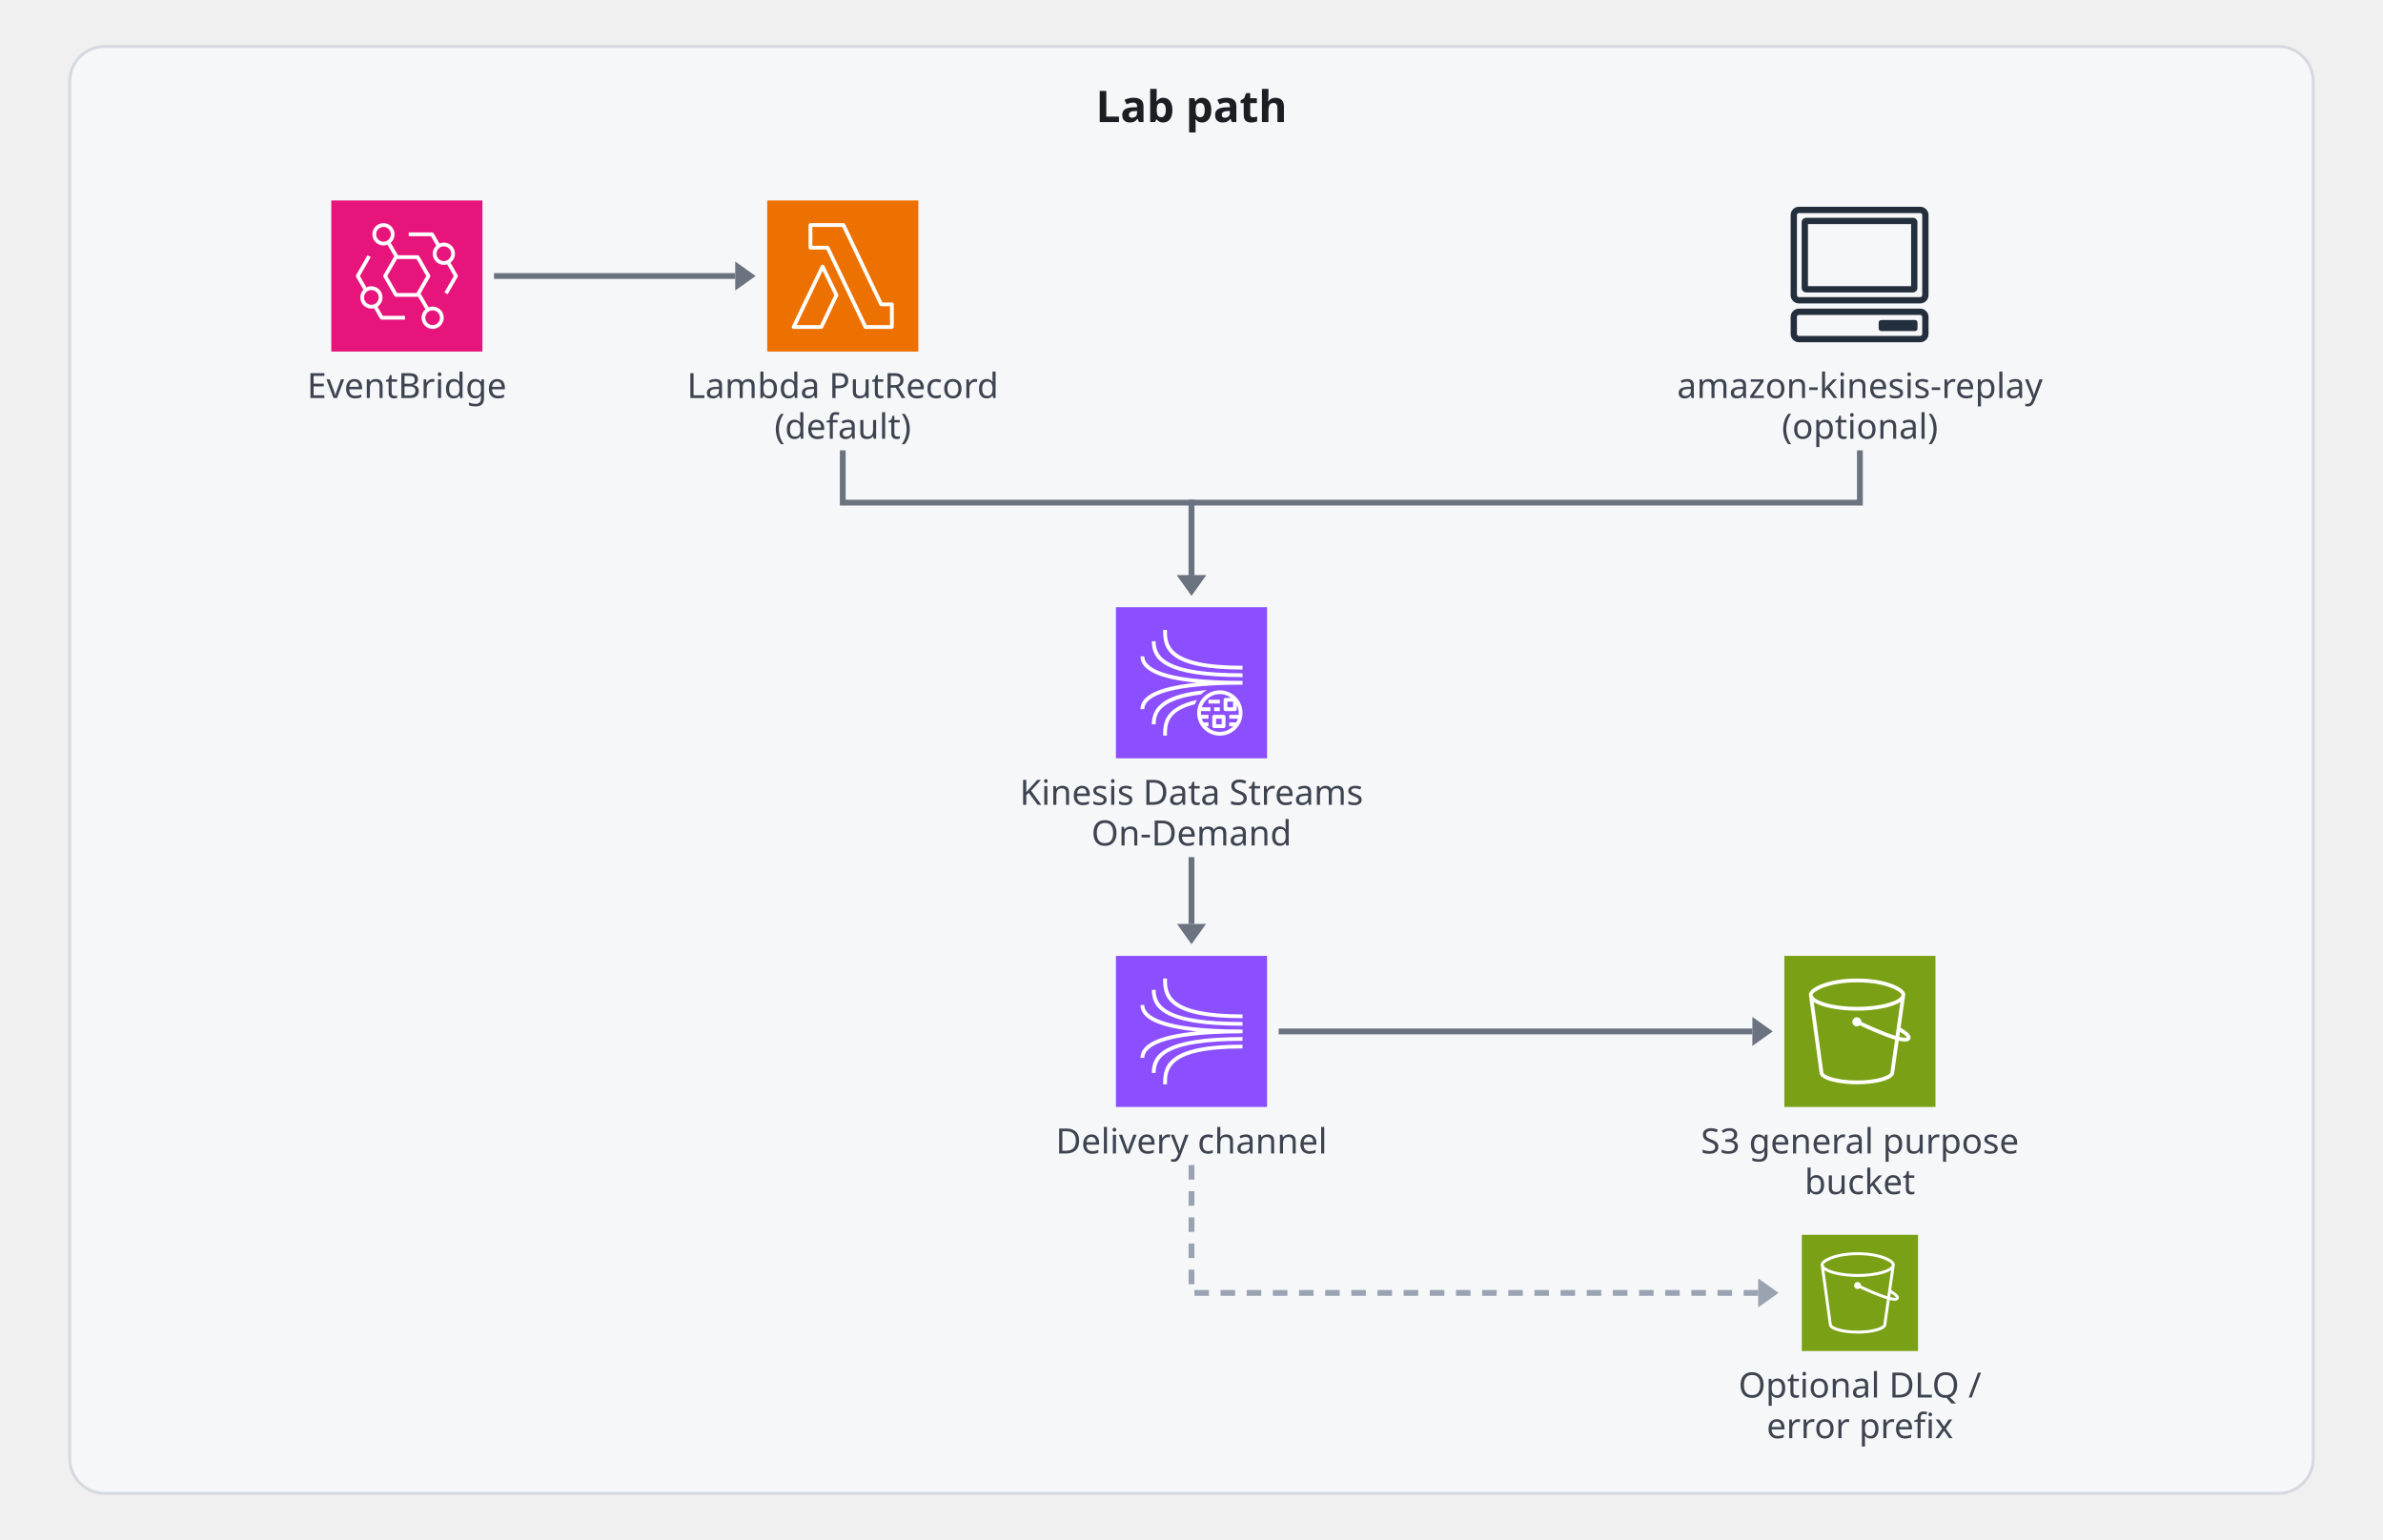
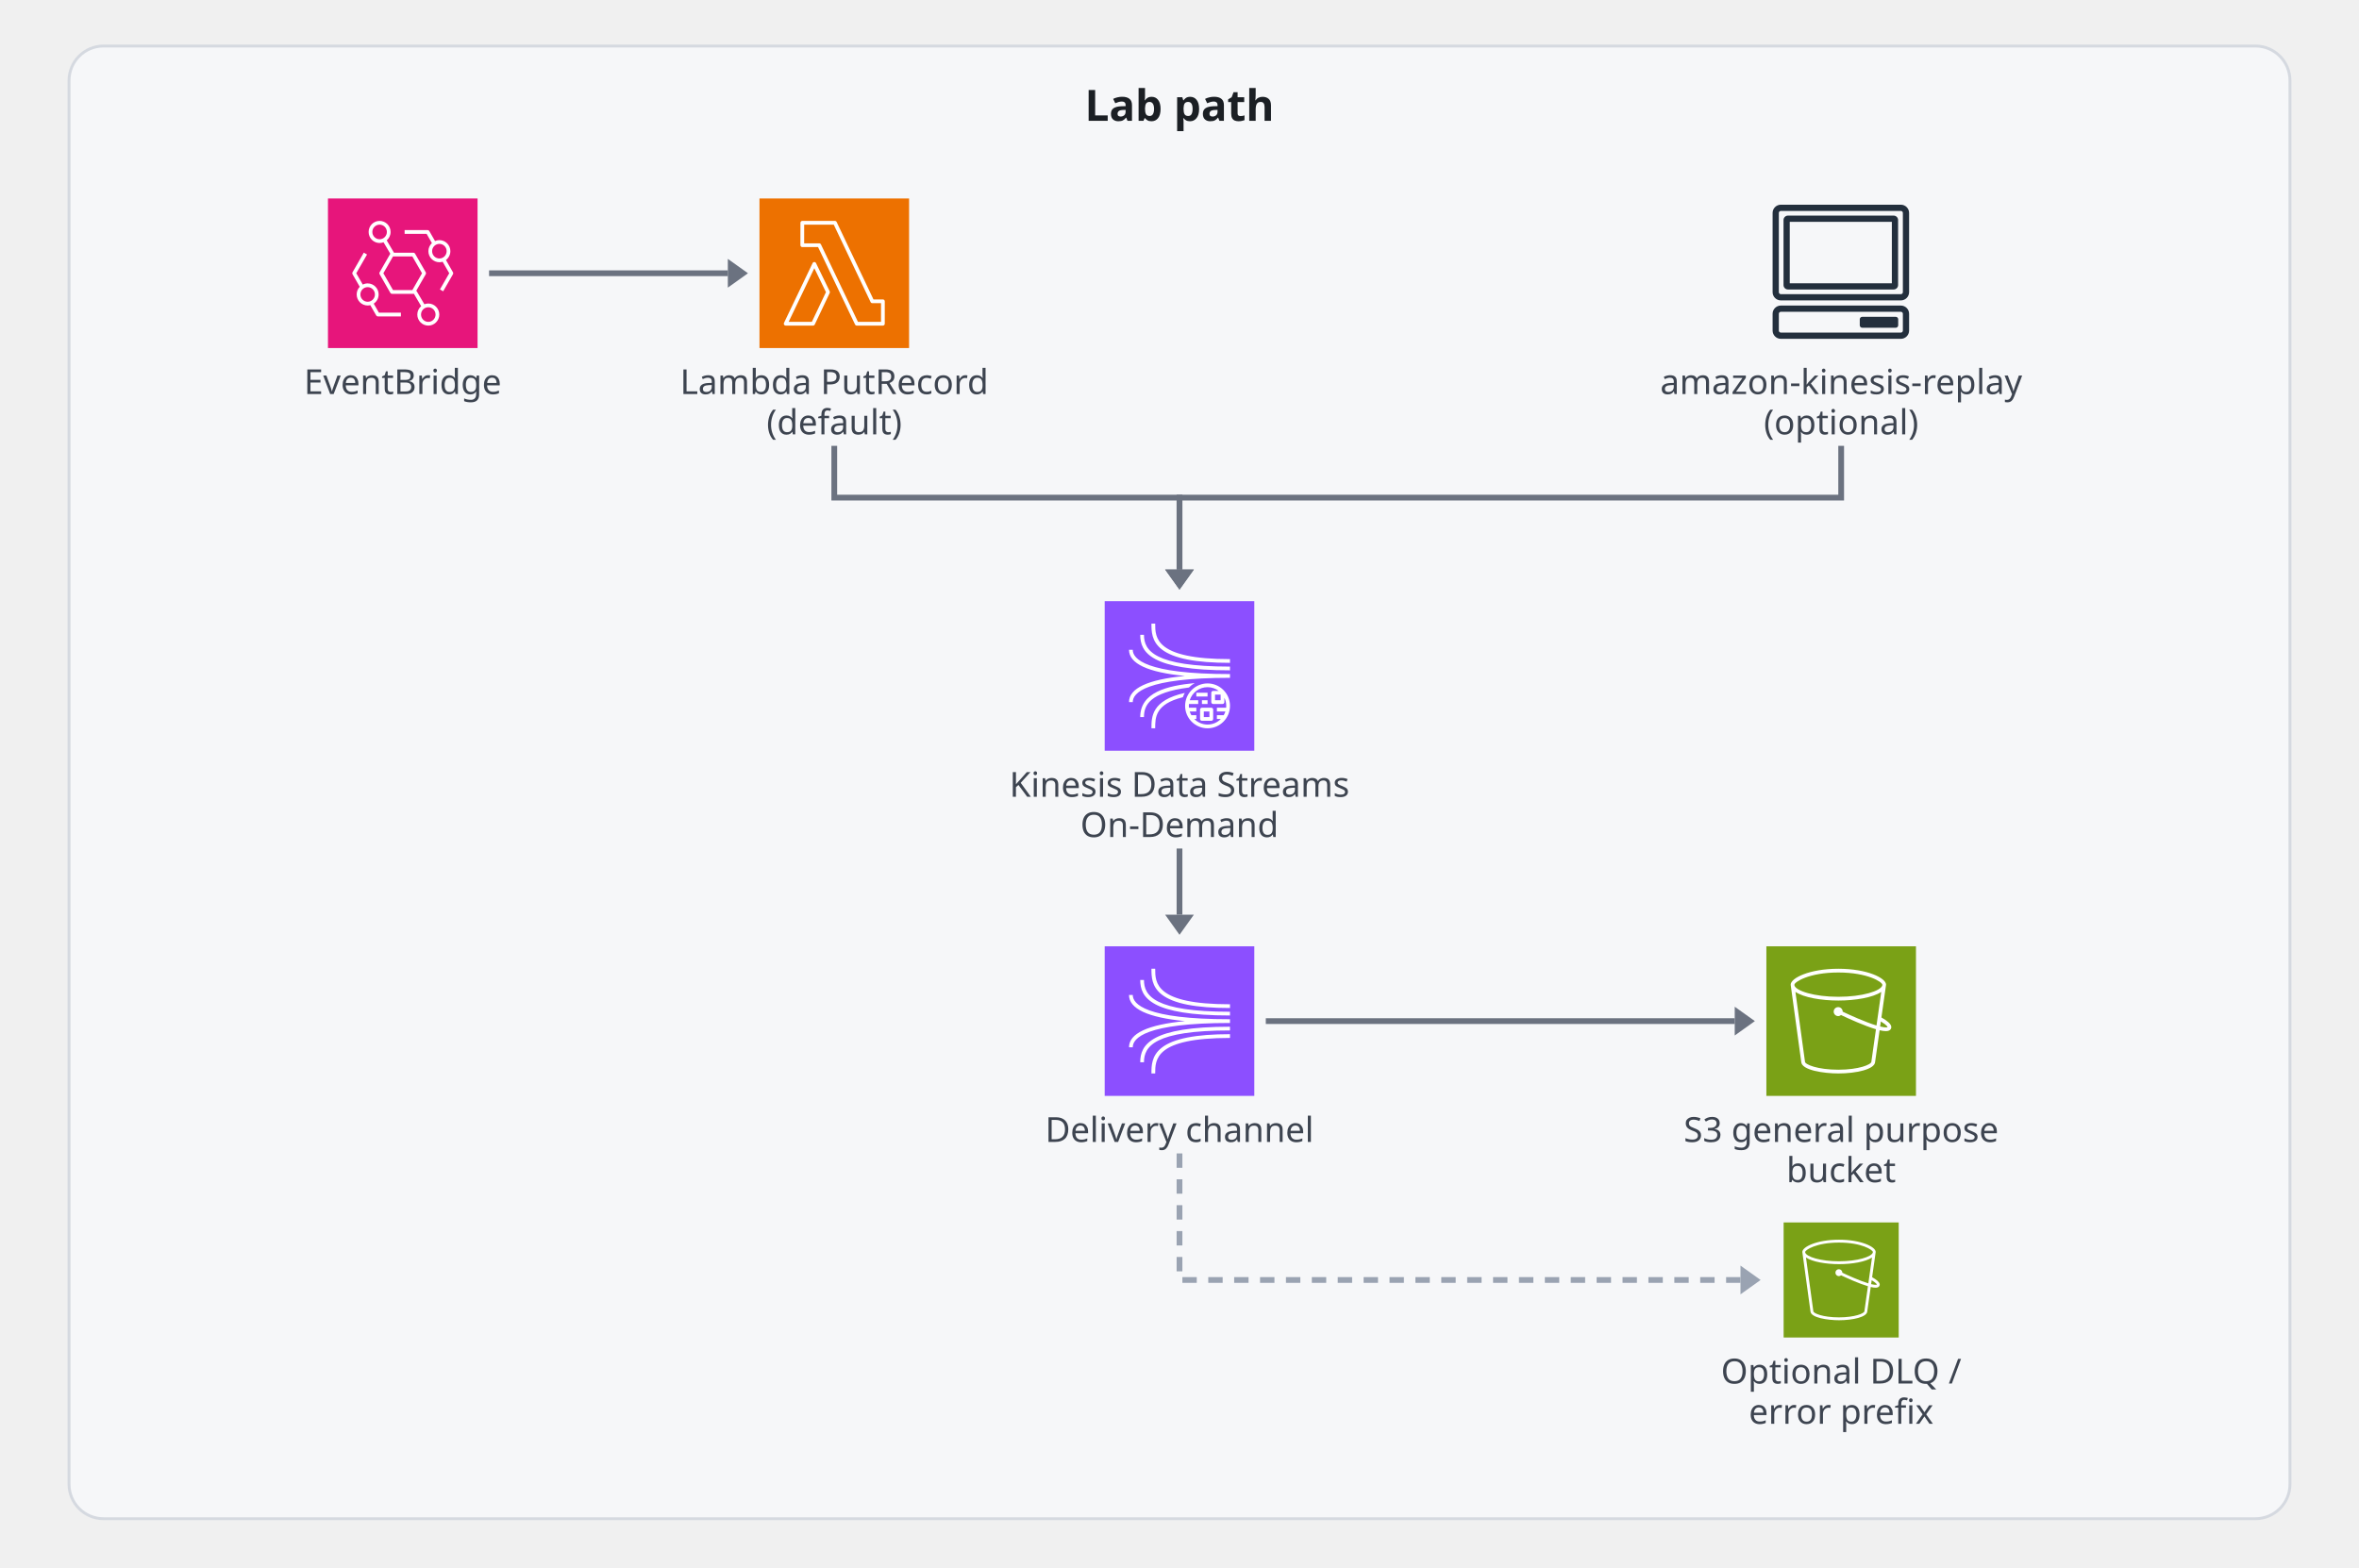
- <svg xmlns="http://www.w3.org/2000/svg" width="820" height="530" viewBox="0 0 820 530" role="img" aria-labelledby="title desc">
+ <svg xmlns="http://www.w3.org/2000/svg" width="820" height="545" viewBox="0 0 820 545" role="img" aria-labelledby="title desc">
  <style>
    .diagram-label { fill: #3d4450; }
    .diagram-caption { fill: #5b6472; font-style: italic; }
    .diagram-title { fill: #1b1f24; font-weight: 700; }
    .diagram-edge { stroke: #6b7280; fill: none; }
    .diagram-edge-fill { fill: #6b7280; }
    .diagram-edge-dashed { stroke: #9aa3b2; fill: none; }
    .diagram-edge-fill-dashed { fill: #9aa3b2; }
    .diagram-panel { fill: #f6f7f9; stroke: #d5d9e0; }
  </style>
-   <rect class="diagram-panel" x="24" y="16" width="772" height="498" rx="12" />
+   <rect class="diagram-panel" x="24" y="16" width="772" height="512" rx="12" />
  <text x="410" y="42" text-anchor="middle" class="diagram-title" font-family="Manrope, Outfit, system-ui, sans-serif" font-size="15">Lab path</text>
  <g transform="translate(114.00 69.00) scale(0.65)">
    <g id="eb-Icon-Architecture/64/Arch_Amazon-EventBridge_64" stroke="none" stroke-width="1" fill="none" fill-rule="evenodd">
      <g id="eb-Icon-Architecture-BG/64/Application-Integration" fill="#E7157B">
        <rect id="eb-Rectangle" x="0" y="0" width="80" height="80" />
      </g>
      <path d="M53.657,66 C51.514,66 49.77,64.247 49.77,62.091 C49.77,59.935 51.514,58.182 53.657,58.182 C55.8,58.182 57.544,59.935 57.544,62.091 C57.544,64.247 55.8,66 53.657,66 L53.657,66 Z M45.133,49 L34.798,49 L29.63,40 L34.798,31 L45.133,31 L50.3,40 L45.133,49 Z M27.621,21.818 C25.478,21.818 23.734,20.065 23.734,17.909 C23.734,15.753 25.478,14 27.621,14 C29.765,14 31.509,15.753 31.509,17.909 C31.509,20.065 29.765,21.818 27.621,21.818 L27.621,21.818 Z M53.657,56.182 C52.919,56.182 52.215,56.325 51.564,56.576 L47.34,49.41 L47.117,49.543 L52.309,40.5 C52.486,40.19 52.486,39.81 52.309,39.5 L46.568,29.5 C46.39,29.19 46.061,29 45.706,29 L35.258,29 L35.299,28.976 L31.427,22.404 C32.692,21.32 33.498,19.708 33.498,17.909 C33.498,14.651 30.862,12 27.621,12 C24.381,12 21.745,14.651 21.745,17.909 C21.745,21.167 24.381,23.818 27.621,23.818 C28.36,23.818 29.064,23.675 29.715,23.424 L33.33,29.557 L27.62,39.5 C27.443,39.81 27.443,40.19 27.62,40.5 L33.363,50.5 C33.541,50.81 33.869,51 34.224,51 L45.706,51 C45.789,51 45.87,50.987 45.947,50.968 L49.852,57.596 C48.586,58.68 47.781,60.292 47.781,62.091 C47.781,65.349 50.416,68 53.657,68 C56.898,68 59.533,65.349 59.533,62.091 C59.533,58.833 56.898,56.182 53.657,56.182 L53.657,56.182 Z M59.584,32.104 C57.441,32.104 55.698,30.351 55.698,28.195 C55.698,26.039 57.441,24.286 59.584,24.286 C61.727,24.286 63.472,26.039 63.472,28.195 C63.472,30.351 61.727,32.104 59.584,32.104 L59.584,32.104 Z M66.867,39.5 L63.092,32.925 C64.527,31.846 65.46,30.13 65.46,28.195 C65.46,24.937 62.825,22.286 59.584,22.286 C58.76,22.286 57.974,22.459 57.261,22.77 L54.184,17.409 C54.007,17.1 53.678,16.909 53.323,16.909 L40.995,16.909 L40.995,18.909 L52.749,18.909 L55.596,23.869 C54.438,24.949 53.709,26.486 53.709,28.195 C53.709,31.453 56.345,34.104 59.584,34.104 C60.188,34.104 60.772,34.011 61.321,33.84 L64.858,40 L59.892,48.648 L61.614,49.648 L66.867,40.5 C67.044,40.19 67.044,39.81 66.867,39.5 L66.867,39.5 Z M21.229,55.247 C19.085,55.247 17.341,53.493 17.341,51.338 C17.341,49.182 19.085,47.429 21.229,47.429 C23.372,47.429 25.116,49.182 25.116,51.338 C25.116,53.493 23.372,55.247 21.229,55.247 L21.229,55.247 Z M24.477,56.258 C26.059,55.198 27.105,53.389 27.105,51.338 C27.105,48.08 24.469,45.429 21.229,45.429 C20.29,45.429 19.406,45.657 18.619,46.052 L15.143,40 L20.902,29.971 L19.179,28.971 L13.133,39.5 C12.956,39.81 12.956,40.19 13.133,40.5 L17.005,47.24 C15.983,48.304 15.352,49.747 15.352,51.338 C15.352,54.596 17.988,57.247 21.229,57.247 C21.717,57.247 22.19,57.18 22.644,57.066 L25.816,62.591 C25.994,62.9 26.322,63.091 26.677,63.091 L39.006,63.091 L39.006,61.091 L27.251,61.091 L24.477,56.258 Z" id="eb-Amazon-EventBridge_Icon_64_Squid" fill="#FFFFFF" />
    </g>
  </g>
  <text x="140" y="137.0" text-anchor="middle" class="diagram-label" font-family="Manrope, Outfit, system-ui, sans-serif" font-size="12">EventBridge</text>
  <line x1="170" y1="95" x2="253" y2="95" class="diagram-edge" stroke-width="2" />
  <polygon points="253,90 260,95 253,100" class="diagram-edge-fill" />
  <g transform="translate(264.00 69.00) scale(0.65)">
    <g id="lam-Icon-Architecture/64/Arch_AWS-Lambda_64" stroke="none" stroke-width="1" fill="none" fill-rule="evenodd">
      <g id="lam-Icon-Architecture-BG/64/Compute" fill="#ED7100">
        <rect id="lam-Rectangle" x="0" y="0" width="80" height="80" />
      </g>
      <path d="M28.008,66 L15.591,66 L29.324,37.296 L35.546,50.106 L28.008,66 Z M30.22,34.553 C30.051,34.208 29.7,33.989 29.318,33.989 L29.315,33.989 C28.929,33.99 28.578,34.211 28.412,34.558 L13.098,66.569 C12.95,66.879 12.971,67.243 13.155,67.534 C13.337,67.824 13.658,68 14.002,68 L28.642,68 C29.03,68 29.382,67.777 29.548,67.428 L37.564,50.528 C37.693,50.254 37.692,49.937 37.559,49.665 L30.22,34.553 Z M64.995,66 L52.659,66 L32.867,24.57 C32.701,24.222 32.349,24 31.962,24 L23.89,24 L23.899,14 L39.72,14 L59.42,55.429 C59.586,55.777 59.939,56 60.326,56 L64.995,56 L64.995,66 Z M65.998,54 L60.96,54 L41.259,12.571 C41.094,12.223 40.741,12 40.353,12 L22.898,12 C22.345,12 21.896,12.447 21.895,12.999 L21.884,24.999 C21.884,25.265 21.989,25.519 22.178,25.707 C22.365,25.895 22.62,26 22.887,26 L31.329,26 L51.122,67.43 C51.289,67.778 51.639,68 52.026,68 L65.998,68 C66.552,68 67,67.552 67,67 L67,55 C67,54.448 66.552,54 65.998,54 L65.998,54 Z" id="lam-AWS-Lambda_Icon_64_Squid" fill="#FFFFFF" />
    </g>
  </g>
  <text x="290" y="137.0" text-anchor="middle" class="diagram-label" font-family="Manrope, Outfit, system-ui, sans-serif" font-size="12">Lambda PutRecord</text>
  <text x="290" y="151.0" text-anchor="middle" class="diagram-label" font-family="Manrope, Outfit, system-ui, sans-serif" font-size="12">(default)</text>
  <g transform="translate(614.00 69.00) scale(1.08333)">
    <g id="rep-Icon-Resource/General-Resource/Res_Client_48" stroke="none" stroke-width="1" fill="none" fill-rule="evenodd">
      <path d="M42.299,38.773 L42.299,40.696 C42.299,41.134 41.945,41.49 41.506,41.49 L30.762,41.49 C30.323,41.49 29.968,41.134 29.968,40.696 L29.968,38.773 C29.968,38.335 30.323,37.98 30.762,37.98 L41.506,37.98 C41.945,37.98 42.299,38.335 42.299,38.773 L42.299,38.773 Z M43.797,42.399 C43.797,42.754 43.508,43.044 43.153,43.044 L4.645,43.044 C4.289,43.044 4,42.754 4,42.399 L4,37.011 C4,36.656 4.289,36.367 4.645,36.367 L43.153,36.367 C43.508,36.367 43.797,36.656 43.797,37.011 L43.797,42.399 Z M43.153,34.367 L4.645,34.367 C3.187,34.367 2,35.553 2,37.011 L2,42.399 C2,43.857 3.187,45.044 4.645,45.044 L43.153,45.044 C44.611,45.044 45.797,43.857 45.797,42.399 L45.797,37.011 C45.797,35.553 44.611,34.367 43.153,34.367 L43.153,34.367 Z M7.501,27.21 L40.264,27.21 L40.264,7.502 L7.501,7.502 L7.501,27.21 Z M40.842,5.502 L6.924,5.502 C6.14,5.502 5.501,6.139 5.501,6.923 L5.501,27.788 C5.501,28.572 6.14,29.21 6.924,29.21 L40.842,29.21 C41.626,29.21 42.264,28.572 42.264,27.788 L42.264,6.923 C42.264,6.139 41.626,5.502 40.842,5.502 L40.842,5.502 Z M43.797,30.067 C43.797,30.422 43.508,30.711 43.153,30.711 L4.645,30.711 C4.289,30.711 4,30.422 4,30.067 L4,4.644 C4,4.289 4.289,4 4.645,4 L43.153,4 C43.508,4 43.797,4.289 43.797,4.644 L43.797,30.067 Z M43.153,2 L4.645,2 C3.187,2 2,3.186 2,4.644 L2,30.067 C2,31.525 3.187,32.711 4.645,32.711 L43.153,32.711 C44.611,32.711 45.797,31.525 45.797,30.067 L45.797,4.644 C45.797,3.186 44.611,2 43.153,2 L43.153,2 Z" id="rep-Fill-3" fill="#232F3D" />
    </g>
  </g>
  <text x="640" y="137.0" text-anchor="middle" class="diagram-label" font-family="Manrope, Outfit, system-ui, sans-serif" font-size="12">amazon-kinesis-replay</text>
  <text x="640" y="151.0" text-anchor="middle" class="diagram-label" font-family="Manrope, Outfit, system-ui, sans-serif" font-size="12">(optional)</text>
  <g transform="translate(384.00 209.00) scale(0.65)">
    <g id="kds-Icon-Architecture/64/Arch_Amazon-Kinesis-Data-Streams_64" stroke="none" stroke-width="1" fill="none" fill-rule="evenodd">
      <g id="kds-Icon-Architecture-BG/64/Analytics" fill="#8C4FFF">
        <rect id="kds-Rectangle" x="0" y="0" width="80" height="80" />
      </g>
      <g id="kds-Icon-Service/64/Amazon-Kinesis-Data-Streams" transform="translate(13, 12)" fill="#FFFFFF">
        <path d="M36,39 L42,39 L42,37 L36,37 L36,39 Z M40,50 L43,50 L43,47 L40,47 L40,50 Z M45,46 L45,51 C45,51.552 44.553,52 44,52 L39,52 C38.448,52 38,51.552 38,51 L38,46 C38,45.448 38.448,45 39,45 L44,45 C44.553,45 45,45.448 45,46 L45,46 Z M39,43 L42,43 L42,41 L39,41 L39,43 Z M46,41 L49,41 L49,38 L46,38 L46,41 Z M50,43 L45,43 C44.448,43 44,42.552 44,42 L44,37 C44,36.448 44.448,36 45,36 L47.975,36 C46.305,34.75 44.242,34 42,34 C37.532,34 33.739,36.947 32.461,41 L37,41 L37,43 L32.051,43 C32.018,43.329 32,43.663 32,44 C32,44.337 32.018,44.671 32.051,45 L36,45 L36,47 L32.461,47 C32.684,47.705 32.989,48.372 33.354,49 L36,49 L36,51 L34.871,51 C36.687,52.849 39.21,54 42,54 C44.79,54 47.314,52.849 49.129,51 L47,51 L47,49 L50.647,49 C51.012,48.372 51.317,47.705 51.539,47 L47,47 L47,45 L51.95,45 C51.983,44.671 52,44.337 52,44 C52,42.447 51.634,40.982 51,39.67 L51,42 C51,42.552 50.553,43 50,43 L50,43 Z M54,44 C54,50.617 48.618,56 42,56 C35.383,56 30,50.617 30,44 C30,37.383 35.383,32 42,32 C48.618,32 54,37.383 54,44 L54,44 Z M35.127,31.817 C20.434,33.238 6,36.72 6,50 L8,50 C8,43.633 11,36.878 32.034,34.185 C32.946,33.258 33.989,32.462 35.127,31.817 L35.127,31.817 Z M12,56 L14,56 C14,50.185 14.012,43.068 28.801,39.377 C29.082,38.577 29.429,37.81 29.844,37.084 C12.014,41.047 12,49.982 12,56 L12,56 Z M2,14 L0,14 C0,21.396 10.039,26.08 29.893,28 C10.039,29.92 0,34.604 0,42 L2,42 C2,37.145 8.756,29 54,29 L54,27 C8.756,27 2,18.855 2,14 L2,14 Z M8,6 L6,6 C6,15.396 11.703,25 54,25 L54,23 C13.465,23 8,14.406 8,6 L8,6 Z M54,19 L54,21 C35.663,21 23.728,18.641 17.51,13.788 C12,9.488 12,4.004 12,0 L14,0 C14,7.566 14,19 54,19 L54,19 Z" id="kds-Amazon-Kinesis-Data-Streams_Icon_64_Squid" />
      </g>
    </g>
  </g>
  <text x="410" y="277.0" text-anchor="middle" class="diagram-label" font-family="Manrope, Outfit, system-ui, sans-serif" font-size="12">Kinesis Data Streams</text>
  <text x="410" y="291.0" text-anchor="middle" class="diagram-label" font-family="Manrope, Outfit, system-ui, sans-serif" font-size="12">On-Demand</text>
  <polyline points="290,155.0 290,173.0 410,173.0 410,198" fill="none" class="diagram-edge" stroke-width="2" />
  <polygon points="405,198 410,205 415,198" class="diagram-edge-fill" />
  <polyline points="640,155.0 640,173.0 410,173.0 410,198" fill="none" class="diagram-edge" stroke-width="2" />
  <polygon points="405,198 410,205 415,198" class="diagram-edge-fill" />
  <g transform="translate(384.00 329.00) scale(0.65)">
    <g id="chan-Icon-Architecture/64/Arch_Amazon-Kinesis_64" stroke="none" stroke-width="1" fill="none" fill-rule="evenodd">
      <g id="chan-Icon-Architecture-BG/64/Analytics" fill="#8C4FFF">
        <rect id="chan-Rectangle" x="0" y="0" width="80" height="80" />
      </g>
      <path d="M19,62 L21,62 C21,53.594 26.465,45 67,45 L67,43 C24.703,43 19,52.604 19,62 M25,68 L27,68 C27,60.434 27,49 67,49 L67,47 C48.663,47 36.728,49.359 30.51,54.212 C25,58.512 25,63.996 25,68 M15,26 L13,26 C13,33.396 23.039,38.08 42.893,40 C23.039,41.92 13,46.604 13,54 L15,54 C15,49.145 21.756,41 67,41 L67,39 C21.756,39 15,30.855 15,26 M21,18 L19,18 C19,27.396 24.703,37 67,37 L67,35 C26.465,35 21,26.406 21,18 M67,31 L67,33 C48.663,33 36.728,30.641 30.51,25.788 C25,21.488 25,16.004 25,12 L27,12 C27,19.566 27,31 67,31" id="chan-Amazon-Kinesis_Icon_64_Squid" fill="#FFFFFF" />
    </g>
  </g>
  <text x="410" y="397.0" text-anchor="middle" class="diagram-label" font-family="Manrope, Outfit, system-ui, sans-serif" font-size="12">Delivery channel</text>
  <line x1="410" y1="295.0" x2="410" y2="318" class="diagram-edge" stroke-width="2" />
  <polygon points="405,318 410,325 415,318" class="diagram-edge-fill" />
  <line x1="440" y1="355" x2="603" y2="355" class="diagram-edge" stroke-width="2" />
  <polygon points="603,350 610,355 603,360" class="diagram-edge-fill" />
  <g transform="translate(614.00 329.00) scale(0.65)">
    <g id="s3-Icon-Architecture/64/Arch_Amazon-Simple-Storage-Service_64" stroke="none" stroke-width="1" fill="none" fill-rule="evenodd">
      <g id="s3-Icon-Architecture-BG/64/Storage" fill="#7AA116">
        <rect id="s3-Rectangle" x="0" y="0" width="80" height="80" />
      </g>
      <g id="s3-Icon-Service/64/Amazon-Simple-Storage-Service_64" transform="translate(12.9999, 11.9996)" fill="#FFFFFF">
        <path d="M47.836,30.893 L48.22,28.189 C51.761,30.31 51.807,31.186 51.806,31.21 C51.8,31.215 51.196,31.719 47.836,30.893 L47.836,30.893 Z M45.893,30.353 C39.773,28.501 31.25,24.591 27.801,22.961 C27.801,22.947 27.805,22.934 27.805,22.92 C27.805,21.595 26.727,20.517 25.401,20.517 C24.077,20.517 22.999,21.595 22.999,22.92 C22.999,24.245 24.077,25.323 25.401,25.323 C25.983,25.323 26.511,25.106 26.928,24.761 C30.986,26.682 39.443,30.535 45.608,32.355 L43.17,49.561 C43.163,49.608 43.16,49.655 43.16,49.702 C43.16,51.217 36.453,54 25.494,54 C14.419,54 7.641,51.217 7.641,49.702 C7.641,49.656 7.638,49.611 7.632,49.566 L2.538,12.359 C6.947,15.394 16.43,17 25.5,17 C34.556,17 44.023,15.4 48.441,12.374 L45.893,30.353 Z M2,8.478 C2.072,7.162 9.634,2 25.5,2 C41.364,2 48.927,7.161 49,8.478 L49,8.927 C48.13,11.878 38.33,15 25.5,15 C12.648,15 2.843,11.868 2,8.913 L2,8.478 Z M51,8.5 C51,5.035 41.066,0 25.5,0 C9.934,0 0,5.035 0,8.5 L0.094,9.254 L5.642,49.778 C5.775,54.31 17.861,56 25.494,56 C34.966,56 45.029,53.822 45.159,49.781 L47.555,32.884 C48.888,33.203 49.985,33.366 50.866,33.366 C52.049,33.366 52.849,33.077 53.334,32.499 C53.732,32.025 53.884,31.451 53.77,30.84 C53.511,29.456 51.868,27.964 48.522,26.055 L50.898,9.293 L51,8.5 Z" id="s3-Amazon-Simple-Storage-Service-Icon_64_Squid" />
      </g>
    </g>
  </g>
  <text x="640" y="397.0" text-anchor="middle" class="diagram-label" font-family="Manrope, Outfit, system-ui, sans-serif" font-size="12">S3 general purpose</text>
  <text x="640" y="411.0" text-anchor="middle" class="diagram-label" font-family="Manrope, Outfit, system-ui, sans-serif" font-size="12">bucket</text>
  <polyline points="410,401.0 410,445 605,445" fill="none" class="diagram-edge-dashed" stroke-width="2" stroke-dasharray="5 4" />
  <polygon points="605,440 612,445 605,450" class="diagram-edge-fill-dashed" />
  <g transform="translate(620.00 425.00) scale(0.5)">
    <g id="dlq-Icon-Architecture/64/Arch_Amazon-Simple-Storage-Service_64" stroke="none" stroke-width="1" fill="none" fill-rule="evenodd">
      <g id="dlq-Icon-Architecture-BG/64/Storage" fill="#7AA116">
        <rect id="dlq-Rectangle" x="0" y="0" width="80" height="80" />
      </g>
      <g id="dlq-Icon-Service/64/Amazon-Simple-Storage-Service_64" transform="translate(12.9999, 11.9996)" fill="#FFFFFF">
        <path d="M47.836,30.893 L48.22,28.189 C51.761,30.31 51.807,31.186 51.806,31.21 C51.8,31.215 51.196,31.719 47.836,30.893 L47.836,30.893 Z M45.893,30.353 C39.773,28.501 31.25,24.591 27.801,22.961 C27.801,22.947 27.805,22.934 27.805,22.92 C27.805,21.595 26.727,20.517 25.401,20.517 C24.077,20.517 22.999,21.595 22.999,22.92 C22.999,24.245 24.077,25.323 25.401,25.323 C25.983,25.323 26.511,25.106 26.928,24.761 C30.986,26.682 39.443,30.535 45.608,32.355 L43.17,49.561 C43.163,49.608 43.16,49.655 43.16,49.702 C43.16,51.217 36.453,54 25.494,54 C14.419,54 7.641,51.217 7.641,49.702 C7.641,49.656 7.638,49.611 7.632,49.566 L2.538,12.359 C6.947,15.394 16.43,17 25.5,17 C34.556,17 44.023,15.4 48.441,12.374 L45.893,30.353 Z M2,8.478 C2.072,7.162 9.634,2 25.5,2 C41.364,2 48.927,7.161 49,8.478 L49,8.927 C48.13,11.878 38.33,15 25.5,15 C12.648,15 2.843,11.868 2,8.913 L2,8.478 Z M51,8.5 C51,5.035 41.066,0 25.5,0 C9.934,0 0,5.035 0,8.5 L0.094,9.254 L5.642,49.778 C5.775,54.31 17.861,56 25.494,56 C34.966,56 45.029,53.822 45.159,49.781 L47.555,32.884 C48.888,33.203 49.985,33.366 50.866,33.366 C52.049,33.366 52.849,33.077 53.334,32.499 C53.732,32.025 53.884,31.451 53.77,30.84 C53.511,29.456 51.868,27.964 48.522,26.055 L50.898,9.293 L51,8.5 Z" id="dlq-Amazon-Simple-Storage-Service-Icon_64_Squid" />
      </g>
    </g>
  </g>
  <text x="640" y="481.0" text-anchor="middle" class="diagram-label" font-family="Manrope, Outfit, system-ui, sans-serif" font-size="12">Optional DLQ /</text>
  <text x="640" y="495.0" text-anchor="middle" class="diagram-label" font-family="Manrope, Outfit, system-ui, sans-serif" font-size="12">error prefix</text>
</svg>
